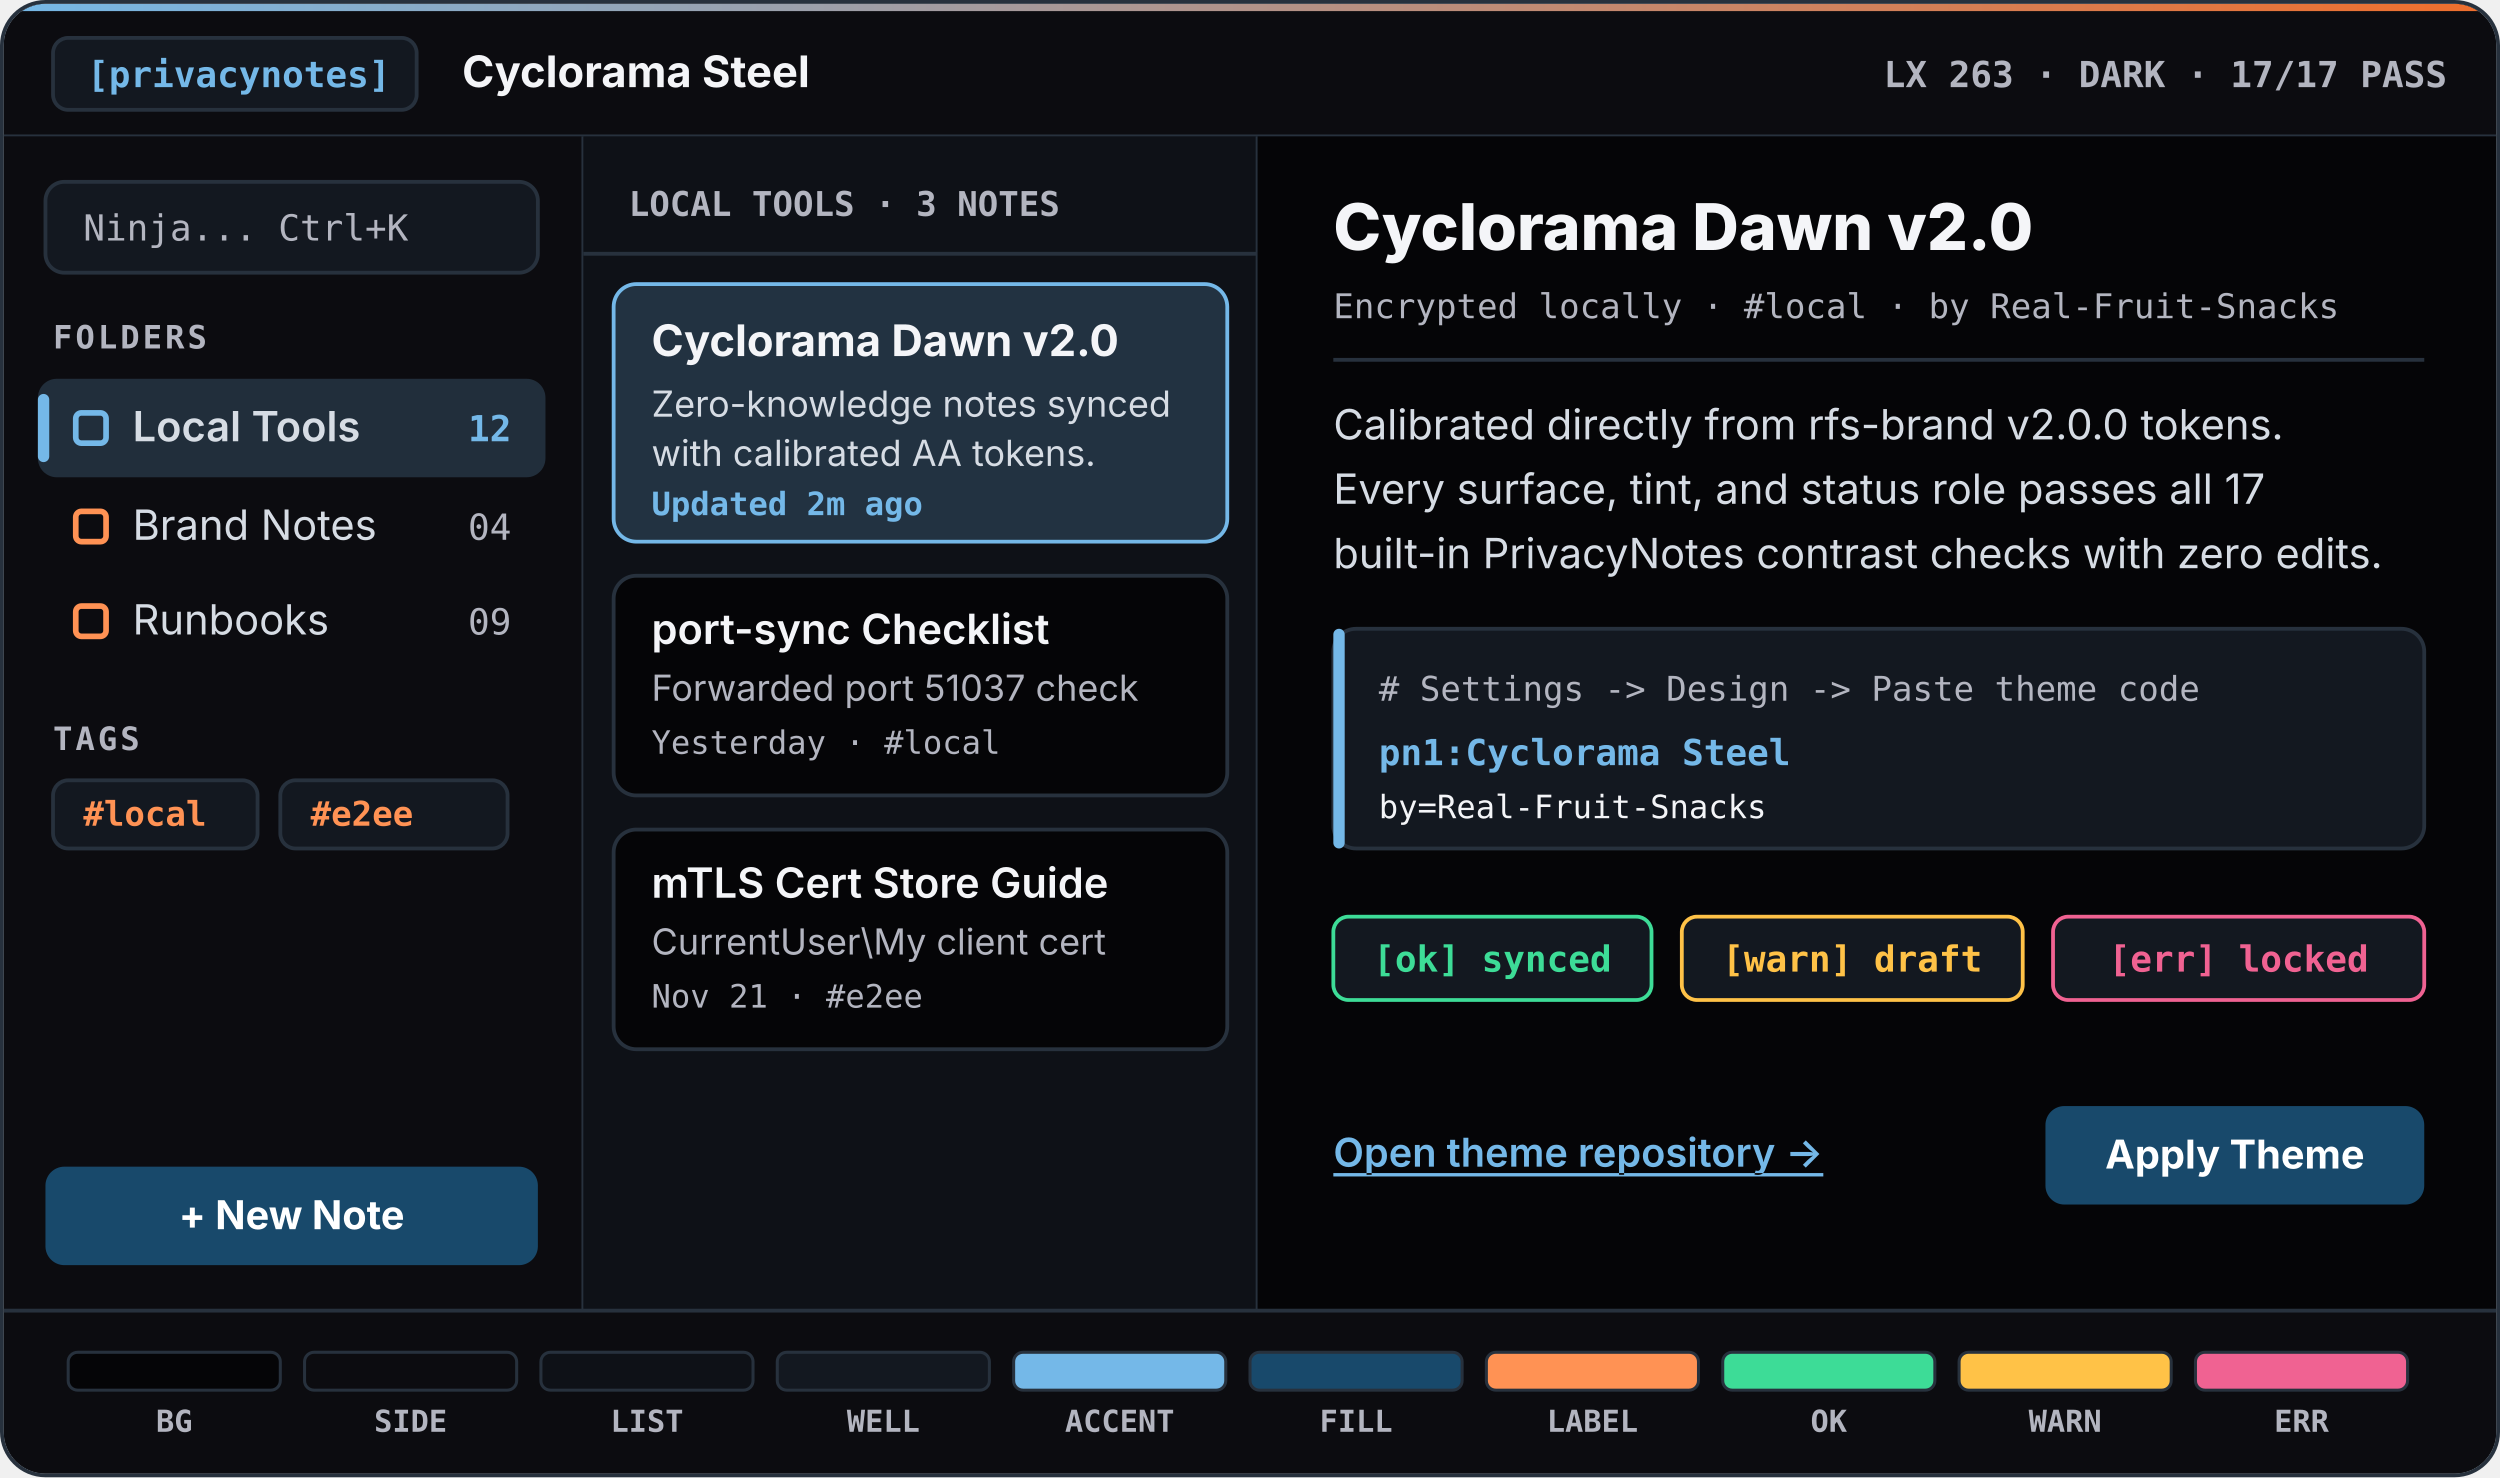
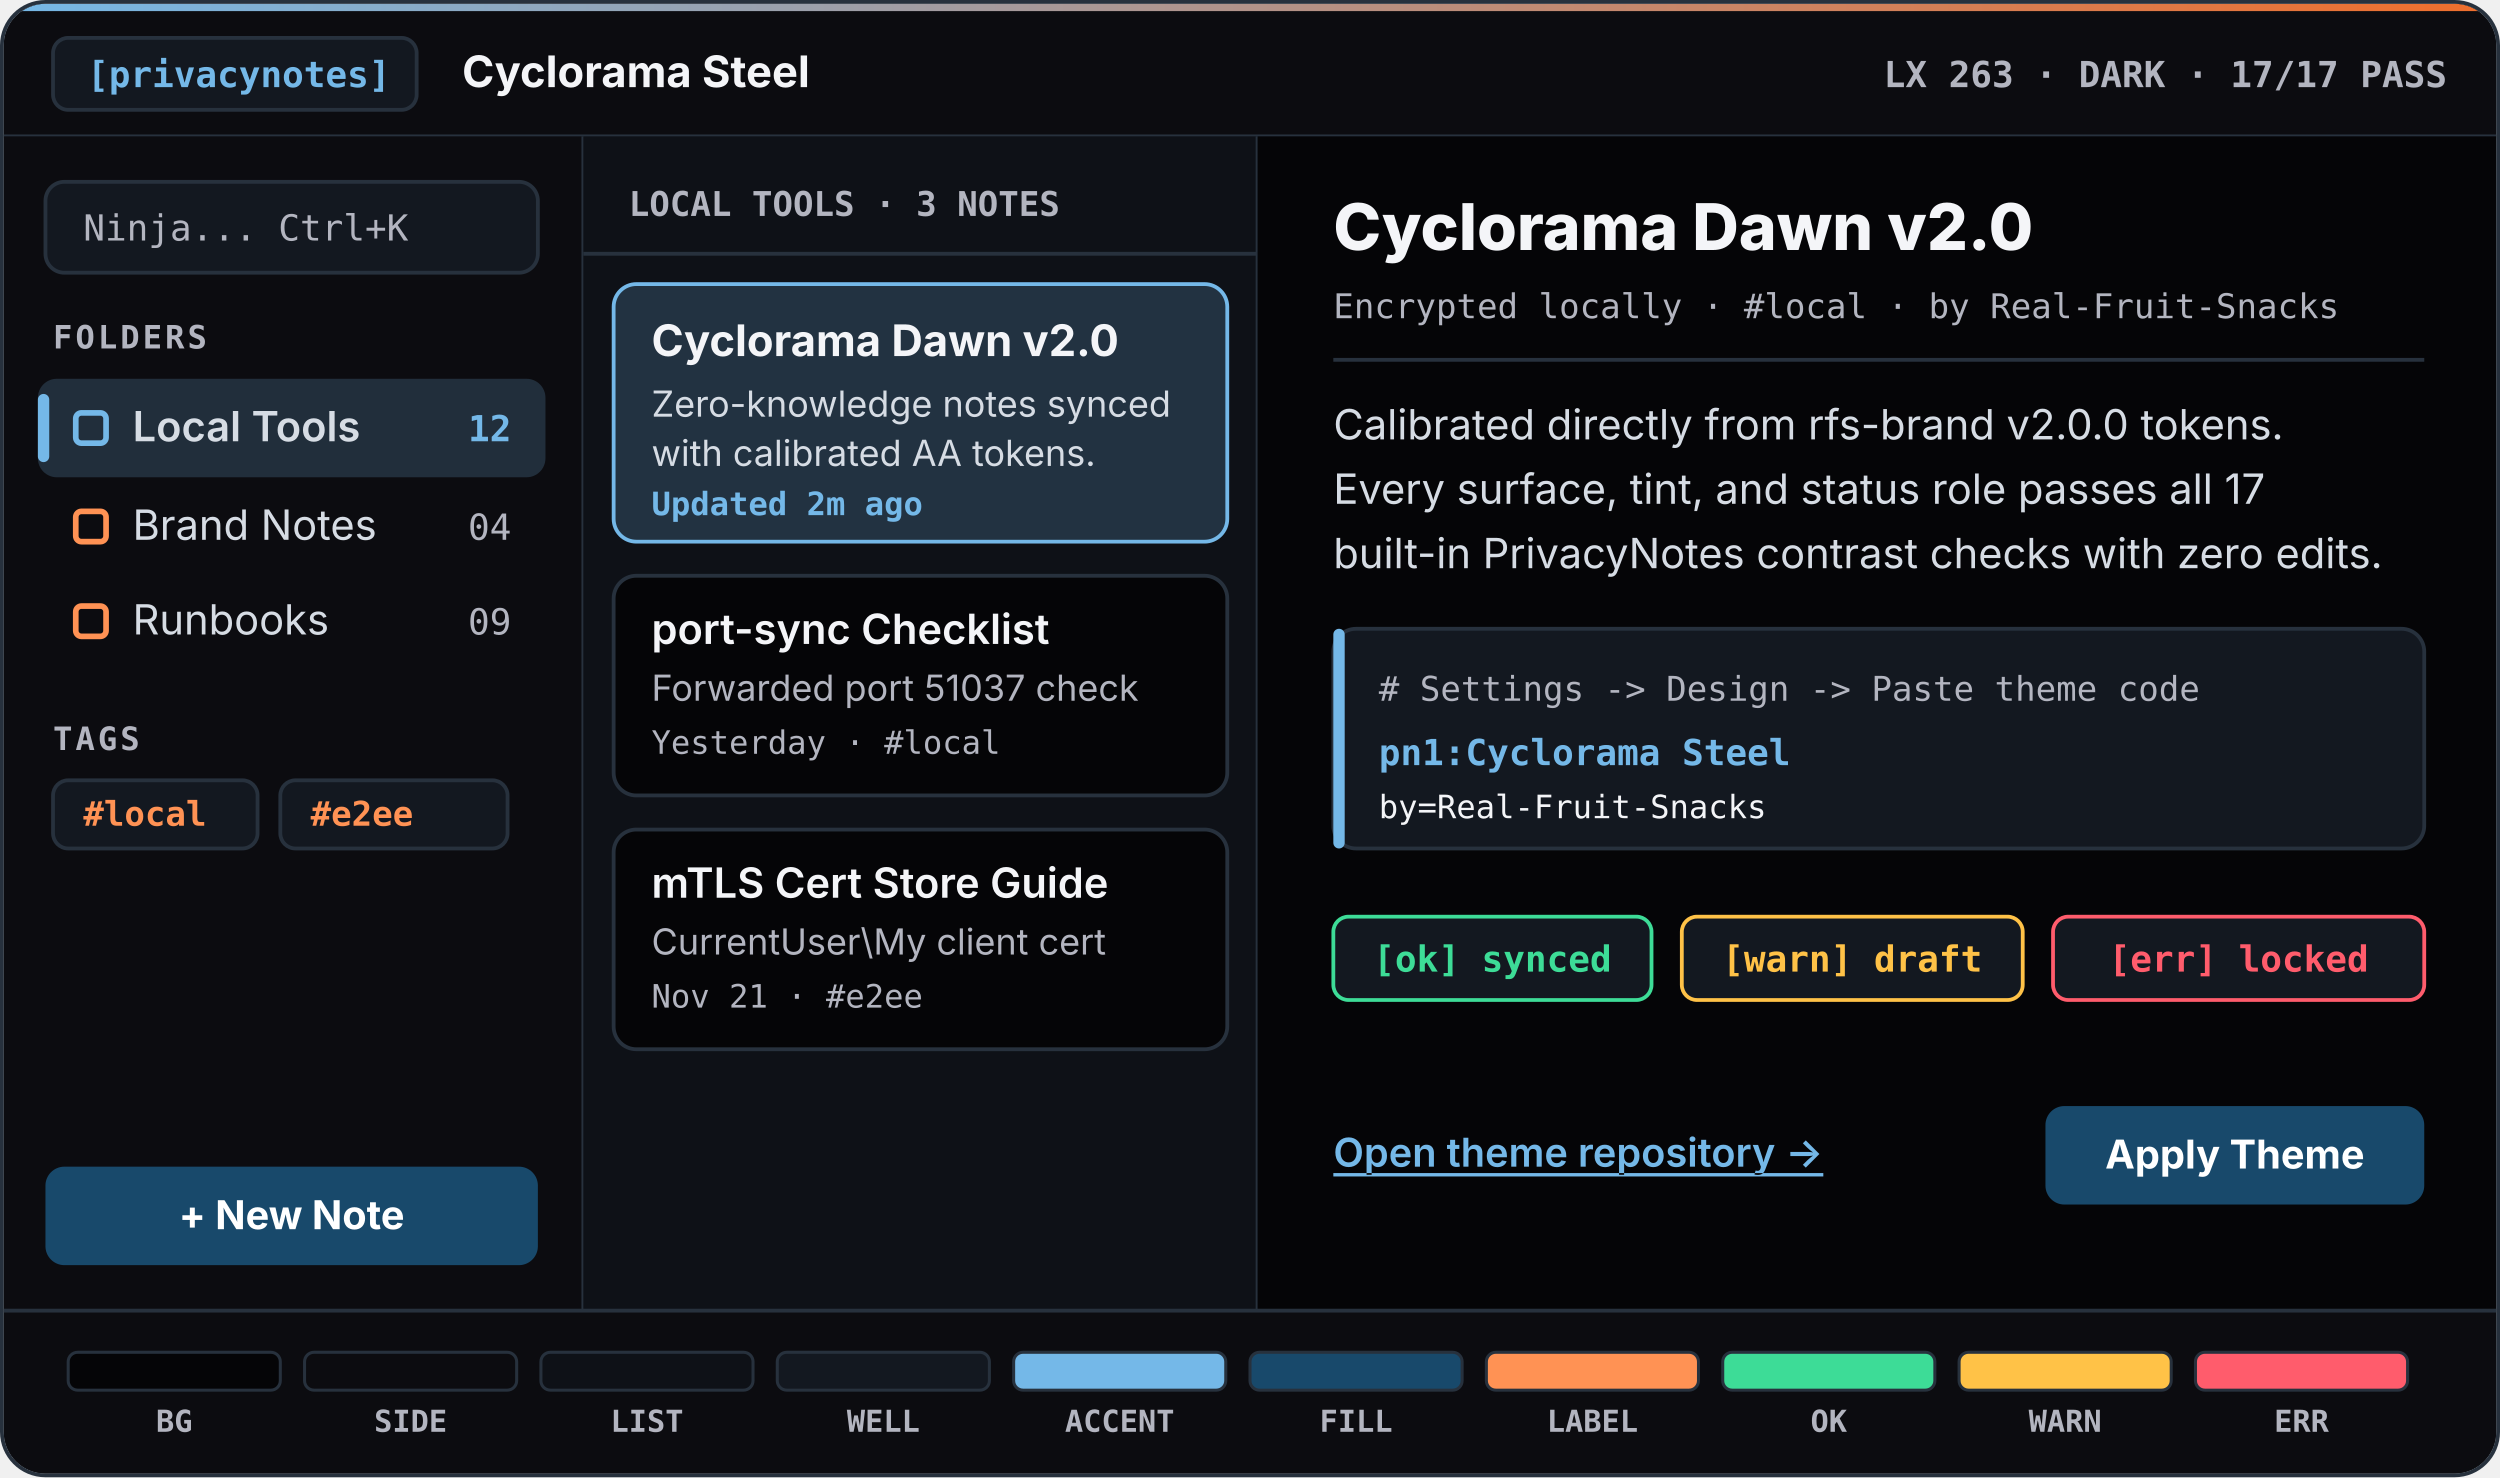
<svg xmlns="http://www.w3.org/2000/svg" viewBox="0 0 660 390" width="660" height="390" role="img" aria-label="PrivacyNotes Cyclorama Steel (LX 263 DARK) workspace preview">
  <defs>
    <linearGradient id="hbeam" x1="0%" y1="0%" x2="100%" y2="0%">
      <stop offset="0%" stop-color="#74B8E8" />
      <stop offset="100%" stop-color="#F06E2B" />
    </linearGradient>
    <clipPath id="frame-clip">
      <rect x="1" y="1" width="658" height="388" rx="11" />
    </clipPath>
  </defs>
  <g clip-path="url(#frame-clip)">
    <rect width="660" height="390" fill="#050507" />
    <rect width="660" height="3" fill="url(#hbeam)" />
    <rect x="0" y="3" width="660" height="33" fill="#0C0C10" />
    <line x1="0" y1="36" x2="660" y2="36" stroke="#27313D" stroke-width="1" />
    <rect x="14" y="10" width="96" height="19" rx="4" fill="#131820" stroke="#27313D" stroke-width="1" />
    <text x="23" y="23" fill="#74B8E8" font-family="ui-monospace,Consolas,monospace" font-size="9.5" font-weight="700">[privacynotes]</text>
    <text x="122" y="23" fill="#F4F5F8" font-family="system-ui,-apple-system,sans-serif" font-size="11.5" font-weight="700">Cyclorama Steel</text>
    <text x="646" y="23" text-anchor="end" fill="#B3B5C0" font-family="ui-monospace,Consolas,monospace" font-size="9.5" font-weight="600">LX 263 · DARK · 17/17 PASS</text>
    <rect x="0" y="36" width="154" height="310" fill="#0C0C10" />
    <line x1="154" y1="36" x2="154" y2="346" stroke="#27313D" stroke-width="1" />
    <rect x="12" y="48" width="130" height="24" rx="5" fill="#131820" stroke="#27313D" stroke-width="1" />
    <text x="22" y="63.5" fill="#B3B5C0" font-family="ui-monospace,Consolas,monospace" font-size="9.5">Ninja...  Ctrl+K</text>
    <text x="14" y="92" fill="#B3B5C0" font-family="ui-monospace,Consolas,monospace" font-size="8.5" font-weight="700" letter-spacing="0.8">FOLDERS</text>
    <rect x="10" y="100" width="134" height="26" rx="5" fill="#212E3B" />
    <rect x="10" y="104" width="3" height="18" rx="1.5" fill="#74B8E8" />
    <rect x="20" y="109" width="8" height="8" rx="1.5" fill="none" stroke="#74B8E8" stroke-width="1.5" />
    <text x="35" y="116.5" fill="#D6DCE4" font-family="system-ui,-apple-system,sans-serif" font-size="11" font-weight="600">Local Tools</text>
    <text x="135" y="116.5" text-anchor="end" fill="#74B8E8" font-family="ui-monospace,Consolas,monospace" font-size="9.5" font-weight="700">12</text>
    <rect x="20" y="135" width="8" height="8" rx="1.5" fill="none" stroke="#FF9254" stroke-width="1.5" />
    <text x="35" y="142.5" fill="#D6DCE4" font-family="system-ui,-apple-system,sans-serif" font-size="11">Brand Notes</text>
    <text x="135" y="142.5" text-anchor="end" fill="#B3B5C0" font-family="ui-monospace,Consolas,monospace" font-size="9.5">04</text>
    <rect x="20" y="160" width="8" height="8" rx="1.5" fill="none" stroke="#FF9254" stroke-width="1.5" />
    <text x="35" y="167.5" fill="#D6DCE4" font-family="system-ui,-apple-system,sans-serif" font-size="11">Runbooks</text>
    <text x="135" y="167.5" text-anchor="end" fill="#B3B5C0" font-family="ui-monospace,Consolas,monospace" font-size="9.5">09</text>
    <text x="14" y="198" fill="#B3B5C0" font-family="ui-monospace,Consolas,monospace" font-size="8.5" font-weight="700" letter-spacing="0.8">TAGS</text>
    <rect x="14" y="206" width="54" height="18" rx="4" fill="#131820" stroke="#27313D" stroke-width="1" />
    <text x="22" y="218" fill="#FF9254" font-family="ui-monospace,Consolas,monospace" font-size="9" font-weight="600">#local</text>
    <rect x="74" y="206" width="60" height="18" rx="4" fill="#131820" stroke="#27313D" stroke-width="1" />
    <text x="82" y="218" fill="#FF9254" font-family="ui-monospace,Consolas,monospace" font-size="9" font-weight="600">#e2ee</text>
    <rect x="12" y="308" width="130" height="26" rx="5" fill="#18496B" />
    <text x="77" y="324.5" text-anchor="middle" fill="#FFFFFF" font-family="system-ui,-apple-system,sans-serif" font-size="10.5" font-weight="700">+ New Note</text>
    <rect x="154" y="36" width="178" height="310" fill="#0E1117" />
    <line x1="332" y1="36" x2="332" y2="346" stroke="#27313D" stroke-width="1" />
    <text x="166" y="57" fill="#B3B5C0" font-family="ui-monospace,Consolas,monospace" font-size="9" font-weight="700">LOCAL TOOLS  ·  3 NOTES</text>
    <line x1="154" y1="67" x2="332" y2="67" stroke="#27313D" stroke-width="1" />
    <rect x="162" y="75" width="162" height="68" rx="6" fill="#223241" stroke="#74B8E8" stroke-width="1" />
    <text x="172" y="94" fill="#F4F5F8" font-family="system-ui,-apple-system,sans-serif" font-size="11.5" font-weight="700">Cyclorama Dawn v2.0</text>
    <text x="172" y="110" fill="#D6DCE4" font-family="system-ui,-apple-system,sans-serif" font-size="9.5">Zero-knowledge notes synced</text>
    <text x="172" y="123" fill="#D6DCE4" font-family="system-ui,-apple-system,sans-serif" font-size="9.5">with calibrated AA tokens.</text>
    <text x="172" y="136" fill="#74B8E8" font-family="ui-monospace,Consolas,monospace" font-size="8.5" font-weight="600">Updated 2m ago</text>
    <rect x="162" y="152" width="162" height="58" rx="6" fill="#050507" stroke="#27313D" stroke-width="1" />
    <text x="172" y="170" fill="#F4F5F8" font-family="system-ui,-apple-system,sans-serif" font-size="11" font-weight="600">port-sync Checklist</text>
    <text x="172" y="185" fill="#B3B5C0" font-family="system-ui,-apple-system,sans-serif" font-size="9.5">Forwarded port 51037 check</text>
    <text x="172" y="199" fill="#B3B5C0" font-family="ui-monospace,Consolas,monospace" font-size="8.5">Yesterday · #local</text>
    <rect x="162" y="219" width="162" height="58" rx="6" fill="#050507" stroke="#27313D" stroke-width="1" />
    <text x="172" y="237" fill="#F4F5F8" font-family="system-ui,-apple-system,sans-serif" font-size="11" font-weight="600">mTLS Cert Store Guide</text>
    <text x="172" y="252" fill="#B3B5C0" font-family="system-ui,-apple-system,sans-serif" font-size="9.5">CurrentUser\My client cert</text>
    <text x="172" y="266" fill="#B3B5C0" font-family="ui-monospace,Consolas,monospace" font-size="8.5">Nov 21 · #e2ee</text>
    <rect x="332" y="36" width="328" height="310" fill="#050507" />
    <text x="352" y="66" fill="#F4F5F8" font-family="system-ui,-apple-system,sans-serif" font-size="17" font-weight="800">Cyclorama Dawn v2.0</text>
    <text x="352" y="84" fill="#B3B5C0" font-family="ui-monospace,Consolas,monospace" font-size="9">Encrypted locally  ·  #local  ·  by Real-Fruit-Snacks</text>
    <line x1="352" y1="95" x2="640" y2="95" stroke="#27313D" stroke-width="1" />
    <text x="352" y="116" fill="#D6DCE4" font-family="system-ui,-apple-system,sans-serif" font-size="11">Calibrated directly from rfs-brand v2.0.0 tokens.</text>
    <text x="352" y="133" fill="#D6DCE4" font-family="system-ui,-apple-system,sans-serif" font-size="11">Every surface, tint, and status role passes all 17</text>
    <text x="352" y="150" fill="#D6DCE4" font-family="system-ui,-apple-system,sans-serif" font-size="11">built-in PrivacyNotes contrast checks with zero edits.</text>
    <rect x="352" y="166" width="288" height="58" rx="6" fill="#131820" stroke="#27313D" stroke-width="1" />
    <rect x="352" y="166" width="3" height="58" rx="1.5" fill="#74B8E8" />
    <text x="364" y="185" fill="#B3B5C0" font-family="ui-monospace,Consolas,monospace" font-size="9"># Settings -&gt; Design -&gt; Paste theme code</text>
    <text x="364" y="202" fill="#74B8E8" font-family="ui-monospace,Consolas,monospace" font-size="9.5" font-weight="700">pn1:Cyclorama Steel</text>
    <text x="364" y="216" fill="#F4F5F8" font-family="ui-monospace,Consolas,monospace" font-size="8.5">by=Real-Fruit-Snacks</text>
    <rect x="352" y="242" width="84" height="22" rx="4" fill="#131820" stroke="#3DDC97" stroke-width="1" />
    <text x="394" y="256.5" text-anchor="middle" fill="#3DDC97" font-family="ui-monospace,Consolas,monospace" font-size="9.5" font-weight="700">[ok] synced</text>
    <rect x="444" y="242" width="90" height="22" rx="4" fill="#131820" stroke="#FFC247" stroke-width="1" />
    <text x="489" y="256.5" text-anchor="middle" fill="#FFC247" font-family="ui-monospace,Consolas,monospace" font-size="9.5" font-weight="700">[warn] draft</text>
-     <rect x="542" y="242" width="98" height="22" rx="4" fill="#131820" stroke="#F06292" stroke-width="1" />
-     <text x="591" y="256.5" text-anchor="middle" fill="#F06292" font-family="ui-monospace,Consolas,monospace" font-size="9.5" font-weight="700">[err] locked</text>
+     <rect x="542" y="242" width="98" height="22" rx="4" fill="#131820" stroke="#FF5C6C" stroke-width="1" />
+     <text x="591" y="256.5" text-anchor="middle" fill="#FF5C6C" font-family="ui-monospace,Consolas,monospace" font-size="9.5" font-weight="700">[err] locked</text>
    <text x="352" y="308" fill="#74B8E8" font-family="system-ui,-apple-system,sans-serif" font-size="10.5" font-weight="600" text-decoration="underline">Open theme repository -&gt;</text>
    <rect x="540" y="292" width="100" height="26" rx="5" fill="#18496B" />
    <text x="590" y="308.5" text-anchor="middle" fill="#FFFFFF" font-family="system-ui,-apple-system,sans-serif" font-size="10.5" font-weight="700">Apply Theme</text>
    <rect x="0" y="346" width="660" height="44" fill="#0C0C10" />
    <line x1="0" y1="346" x2="660" y2="346" stroke="#27313D" stroke-width="1" />
    <rect x="18.0" y="357" width="56" height="10" rx="2.5" fill="#050507" stroke="#27313D" stroke-width="0.8" />
    <text x="46.0" y="378" text-anchor="middle" fill="#B3B5C0" font-family="ui-monospace,Consolas,monospace" font-size="8" font-weight="600">BG</text>
    <rect x="80.4" y="357" width="56" height="10" rx="2.5" fill="#0C0C10" stroke="#27313D" stroke-width="0.8" />
    <text x="108.4" y="378" text-anchor="middle" fill="#B3B5C0" font-family="ui-monospace,Consolas,monospace" font-size="8" font-weight="600">SIDE</text>
    <rect x="142.8" y="357" width="56" height="10" rx="2.5" fill="#0E1117" stroke="#27313D" stroke-width="0.8" />
    <text x="170.8" y="378" text-anchor="middle" fill="#B3B5C0" font-family="ui-monospace,Consolas,monospace" font-size="8" font-weight="600">LIST</text>
    <rect x="205.2" y="357" width="56" height="10" rx="2.5" fill="#131820" stroke="#27313D" stroke-width="0.8" />
    <text x="233.2" y="378" text-anchor="middle" fill="#B3B5C0" font-family="ui-monospace,Consolas,monospace" font-size="8" font-weight="600">WELL</text>
    <rect x="267.6" y="357" width="56" height="10" rx="2.5" fill="#74B8E8" stroke="#27313D" stroke-width="0.8" />
    <text x="295.6" y="378" text-anchor="middle" fill="#B3B5C0" font-family="ui-monospace,Consolas,monospace" font-size="8" font-weight="600">ACCENT</text>
    <rect x="330.0" y="357" width="56" height="10" rx="2.5" fill="#18496B" stroke="#27313D" stroke-width="0.8" />
    <text x="358.0" y="378" text-anchor="middle" fill="#B3B5C0" font-family="ui-monospace,Consolas,monospace" font-size="8" font-weight="600">FILL</text>
    <rect x="392.4" y="357" width="56" height="10" rx="2.5" fill="#FF9254" stroke="#27313D" stroke-width="0.8" />
    <text x="420.4" y="378" text-anchor="middle" fill="#B3B5C0" font-family="ui-monospace,Consolas,monospace" font-size="8" font-weight="600">LABEL</text>
    <rect x="454.8" y="357" width="56" height="10" rx="2.5" fill="#3DDC97" stroke="#27313D" stroke-width="0.8" />
    <text x="482.8" y="378" text-anchor="middle" fill="#B3B5C0" font-family="ui-monospace,Consolas,monospace" font-size="8" font-weight="600">OK</text>
    <rect x="517.2" y="357" width="56" height="10" rx="2.5" fill="#FFC247" stroke="#27313D" stroke-width="0.8" />
    <text x="545.2" y="378" text-anchor="middle" fill="#B3B5C0" font-family="ui-monospace,Consolas,monospace" font-size="8" font-weight="600">WARN</text>
-     <rect x="579.6" y="357" width="56" height="10" rx="2.5" fill="#F06292" stroke="#27313D" stroke-width="0.8" />
+     <rect x="579.6" y="357" width="56" height="10" rx="2.5" fill="#FF5C6C" stroke="#27313D" stroke-width="0.8" />
    <text x="607.6" y="378" text-anchor="middle" fill="#B3B5C0" font-family="ui-monospace,Consolas,monospace" font-size="8" font-weight="600">ERR</text>
  </g>
  <rect x="0.5" y="0.5" width="659" height="389" rx="11.5" fill="none" stroke="#27313D" stroke-width="1" />
</svg>
